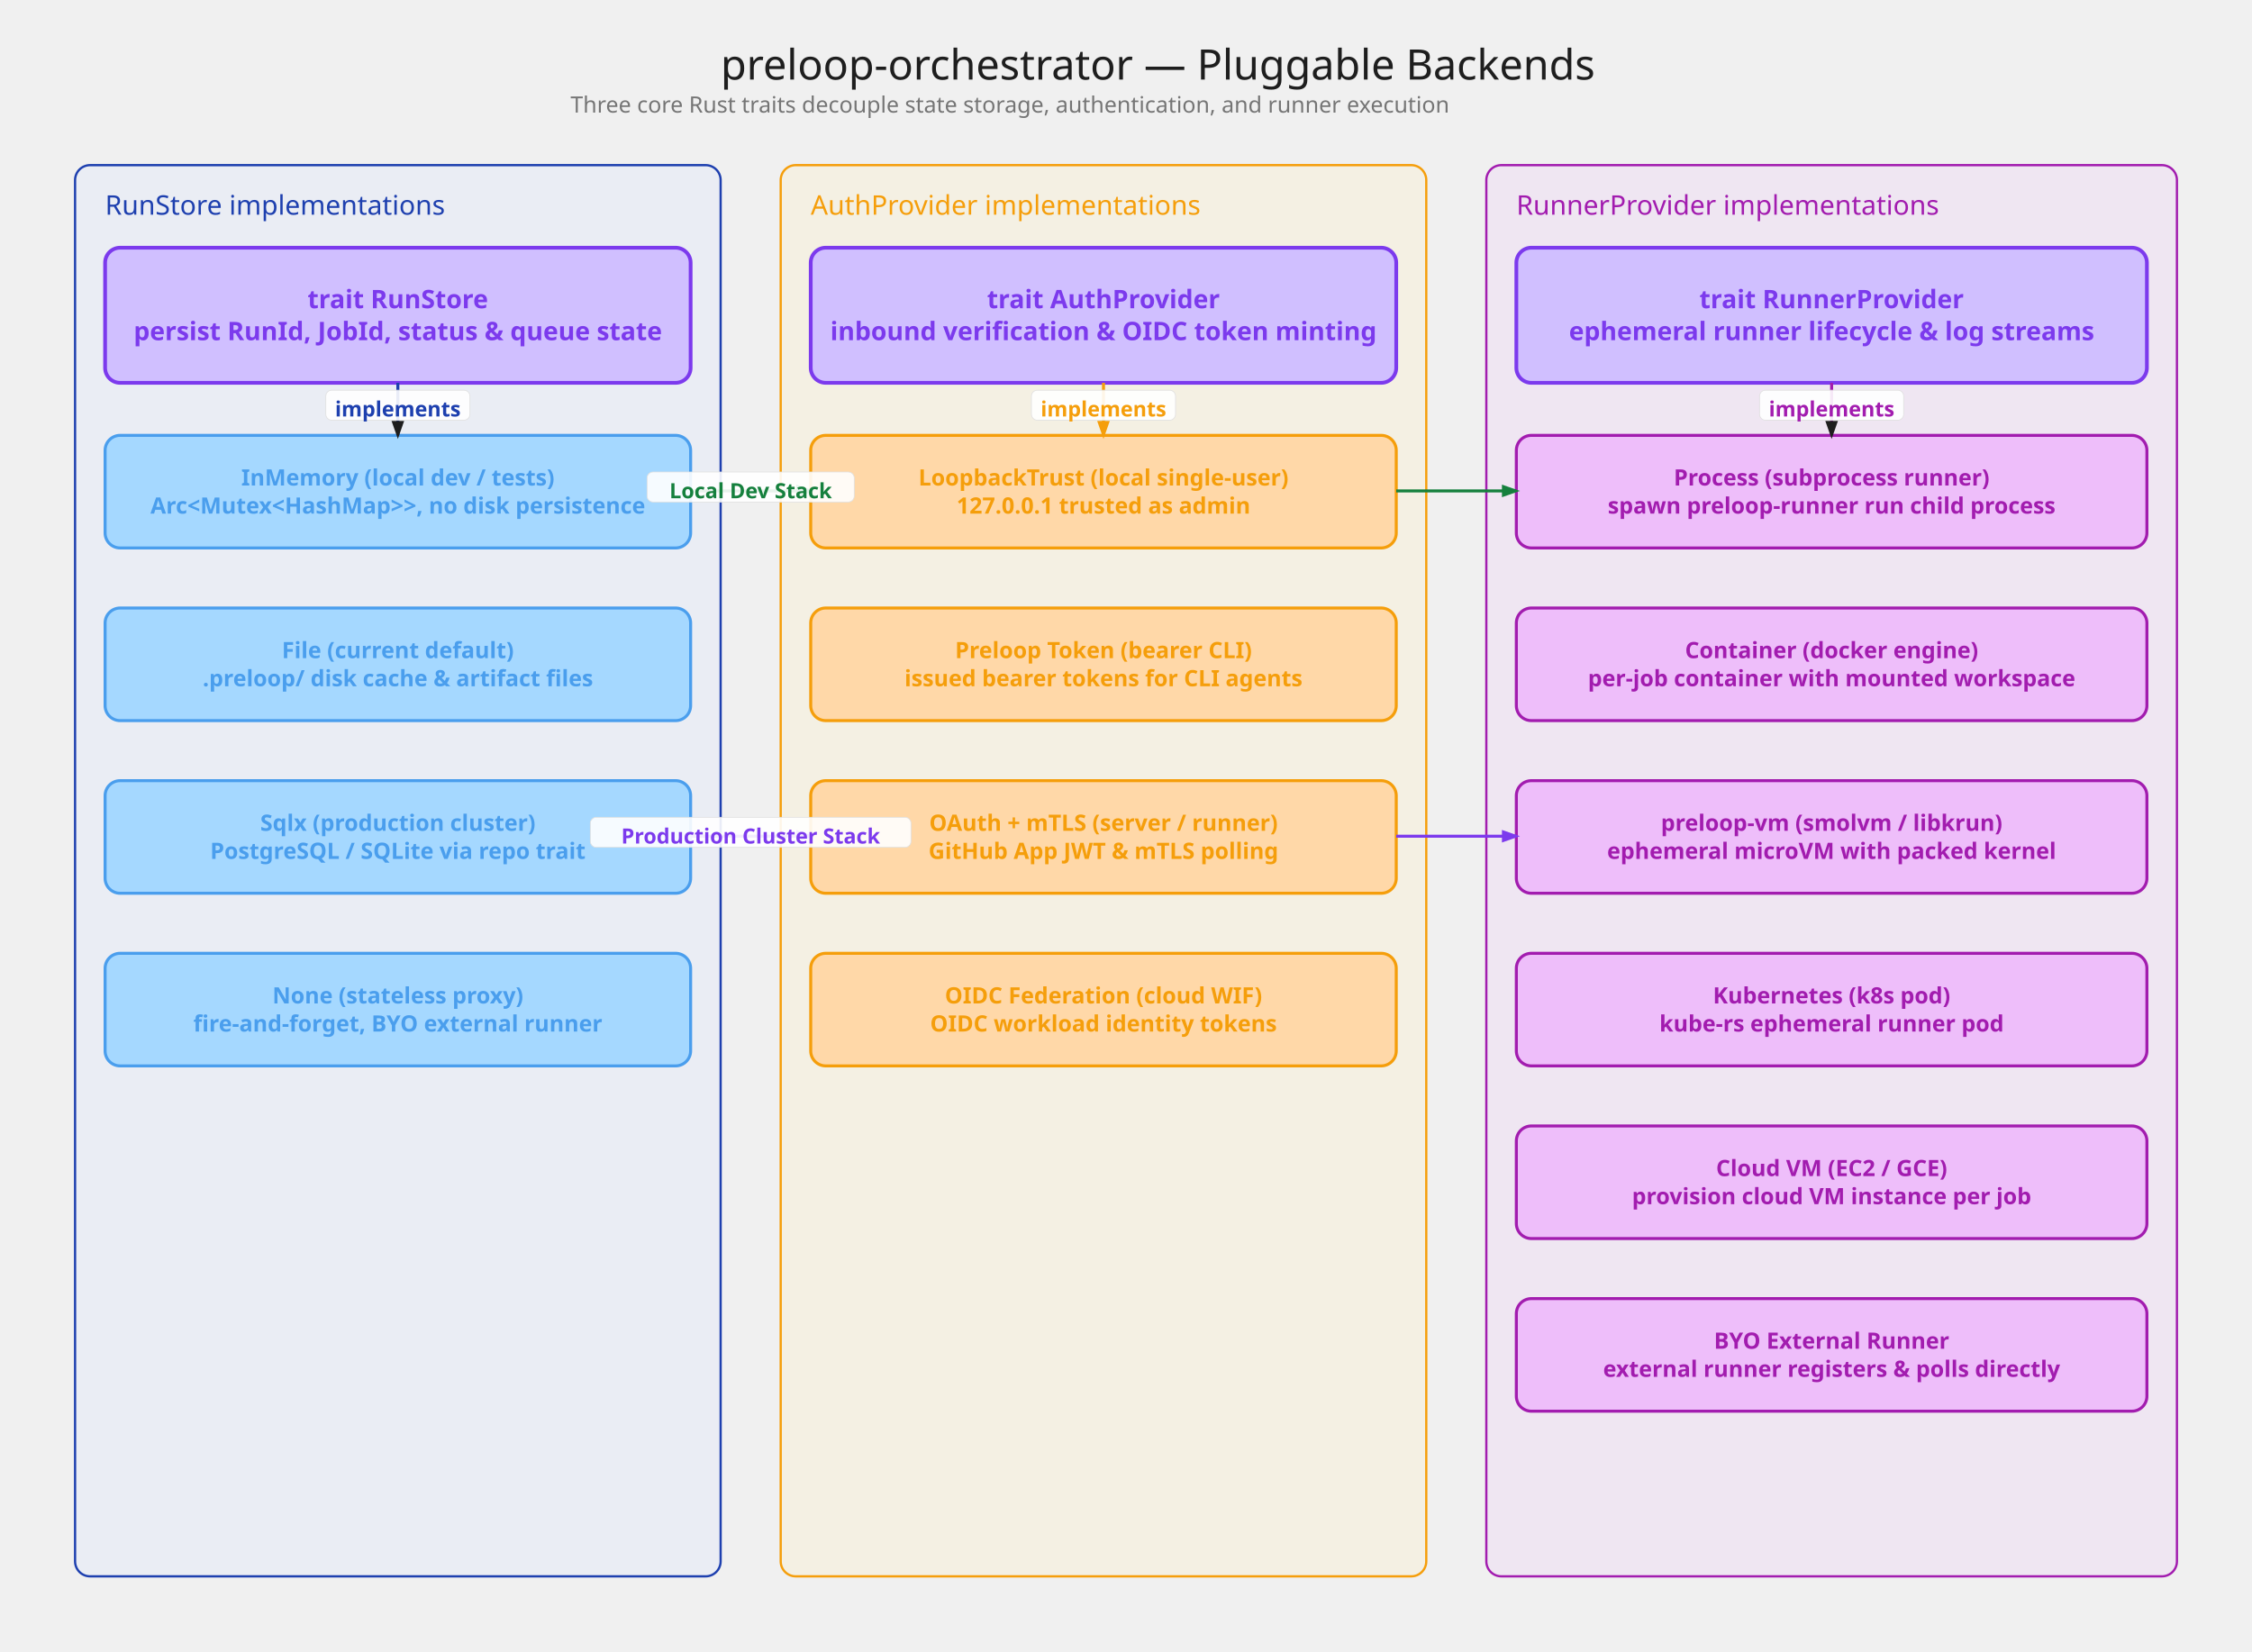
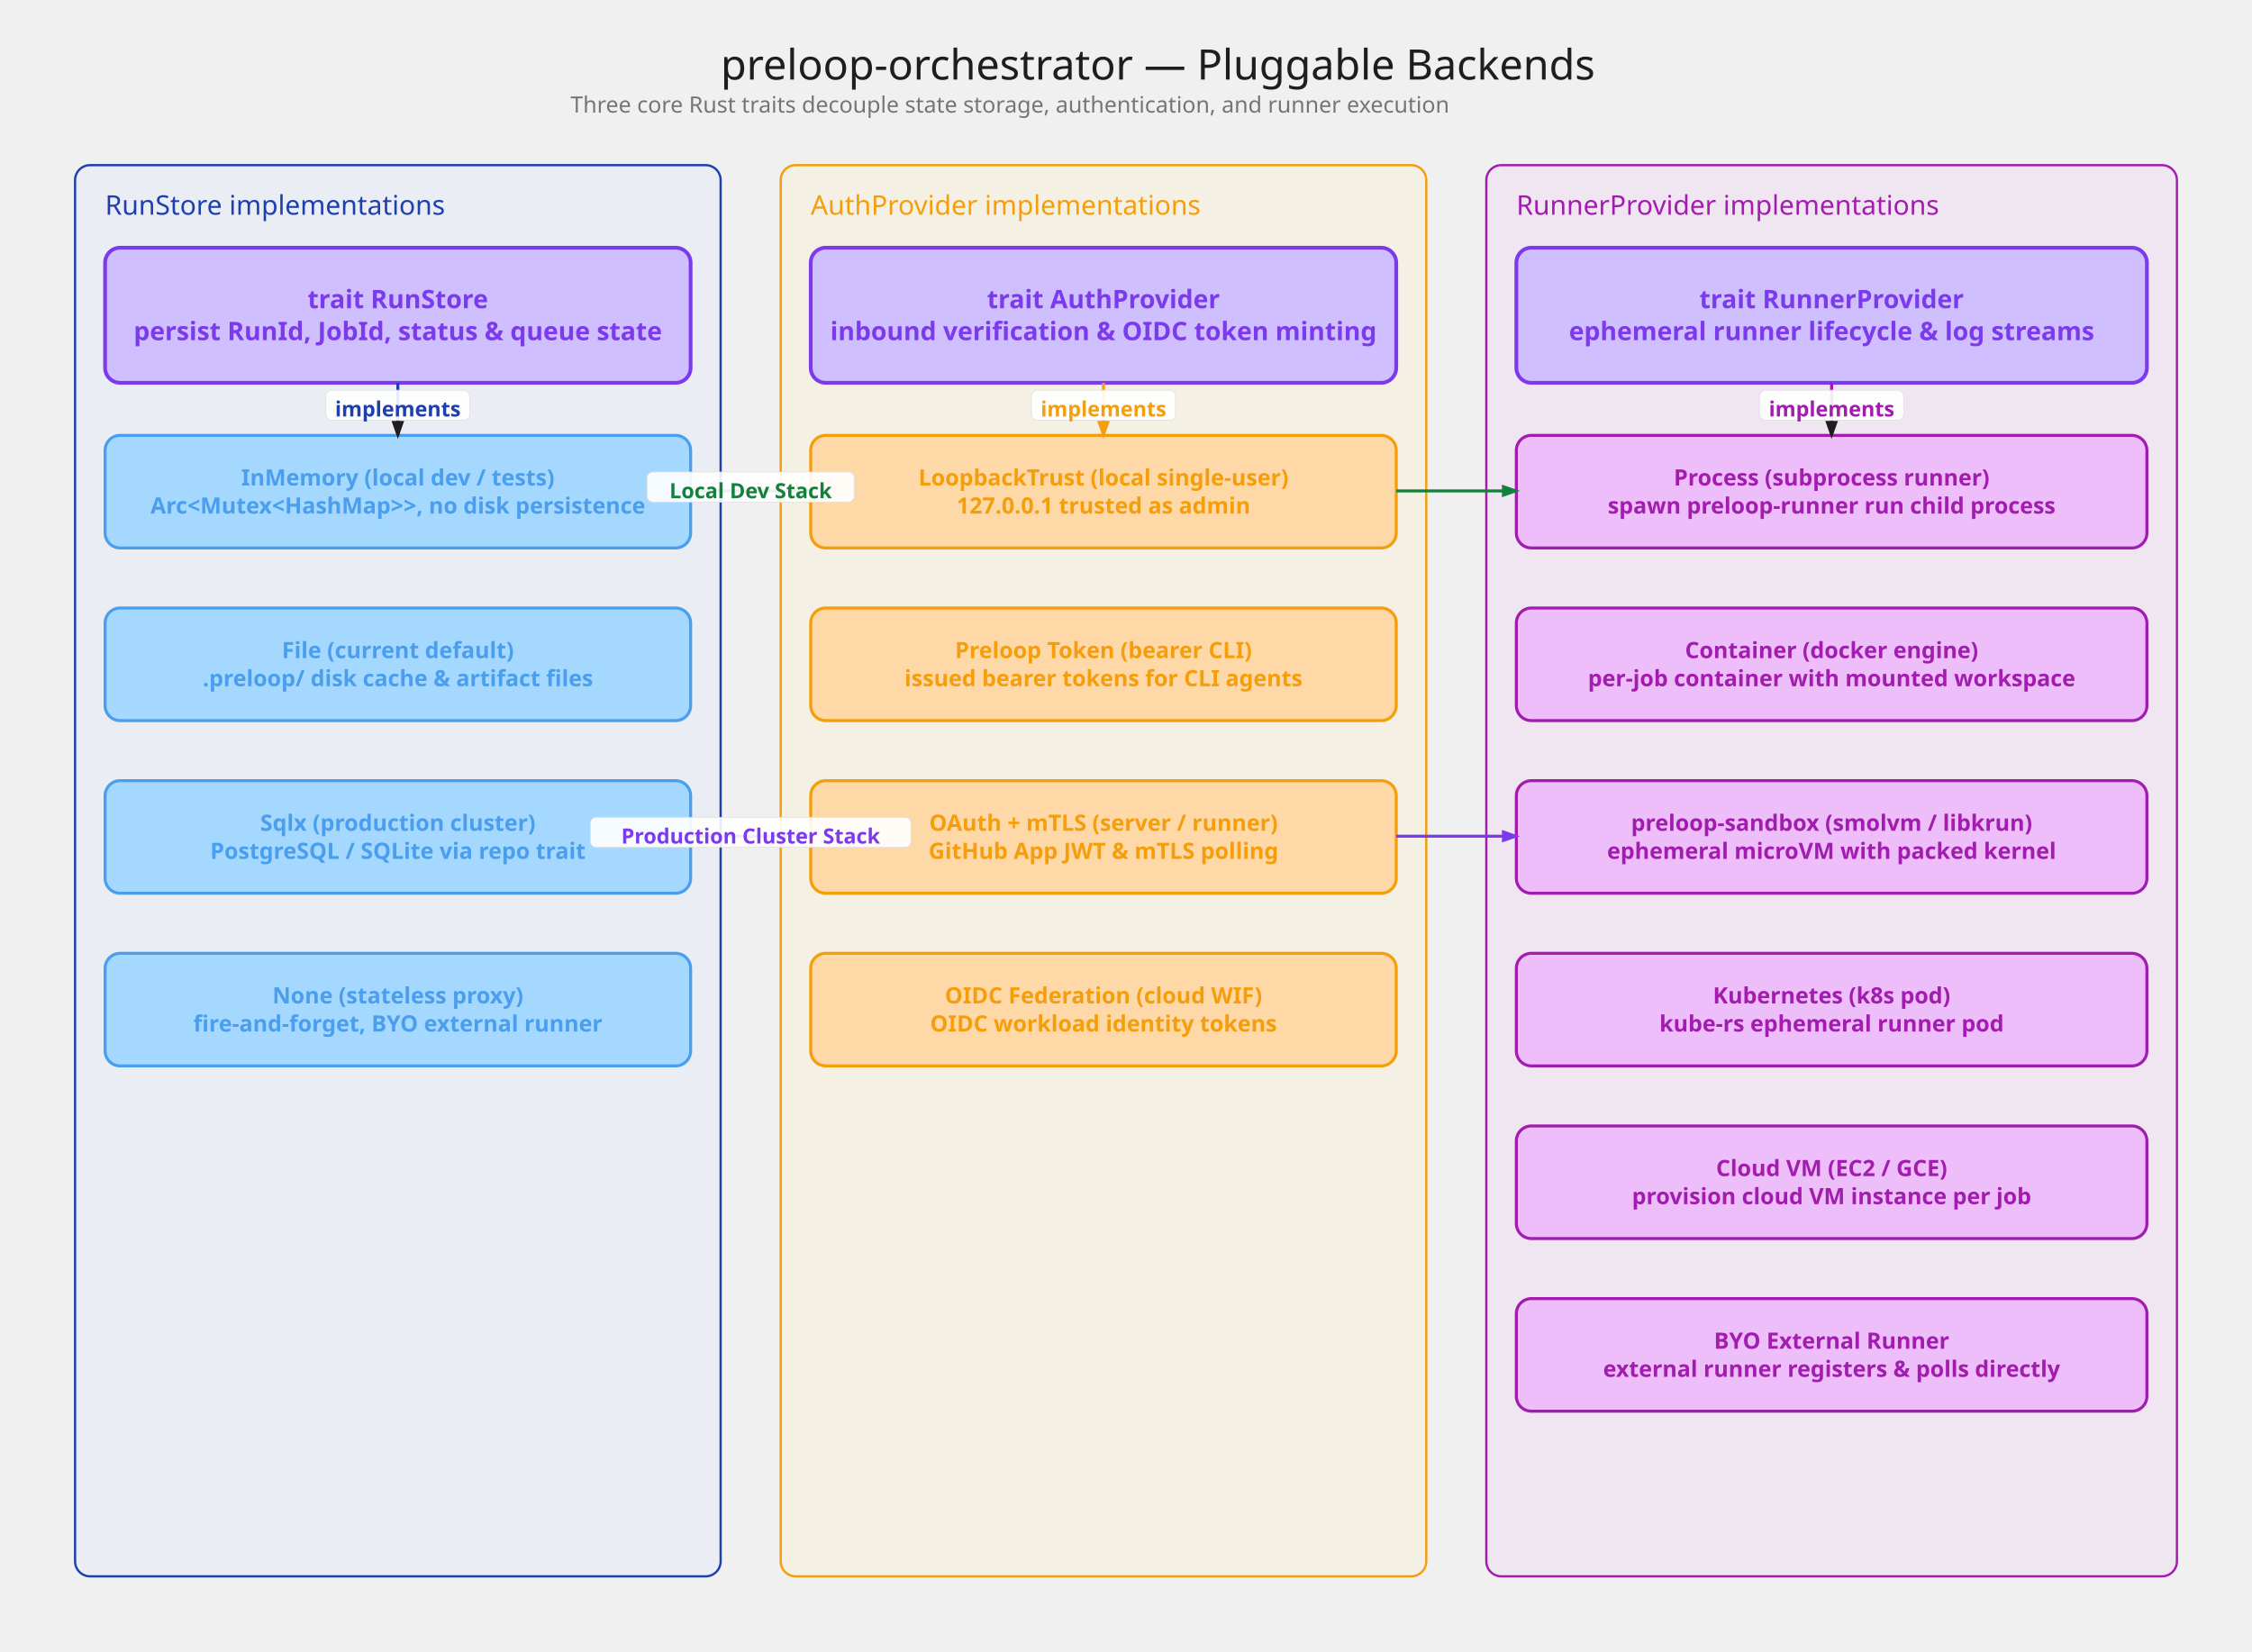
<svg xmlns="http://www.w3.org/2000/svg" viewBox="0 0 1500 1100" width="1500" height="1100" style="background:#fff">
  <defs>
    <marker id="ah-dark" viewBox="0 0 10 10" refX="8" refY="5" markerWidth="6" markerHeight="6" orient="auto-start-reverse">
      <path d="M 0 1.5 L 10 5 L 0 8.5 z" fill="#1e1e1e" />
    </marker>
    <marker id="ah-green" viewBox="0 0 10 10" refX="8" refY="5" markerWidth="6" markerHeight="6" orient="auto-start-reverse">
      <path d="M 0 1.5 L 10 5 L 0 8.5 z" fill="#15803d" />
    </marker>
    <marker id="ah-purple" viewBox="0 0 10 10" refX="8" refY="5" markerWidth="6" markerHeight="6" orient="auto-start-reverse">
      <path d="M 0 1.5 L 10 5 L 0 8.5 z" fill="#7c3aed" />
    </marker>
    <marker id="ah-orange" viewBox="0 0 10 10" refX="8" refY="5" markerWidth="6" markerHeight="6" orient="auto-start-reverse">
      <path d="M 0 1.5 L 10 5 L 0 8.5 z" fill="#f59e0b" />
    </marker>
  </defs>
  <text x="480" y="53.0" font-size="28" font-family="system-ui, sans-serif" fill="#1e1e1e" font-weight="500">preloop-orchestrator — Pluggable Backends</text>
  <text x="380" y="75.0" font-size="15" font-family="system-ui, sans-serif" fill="#757575" font-weight="400">Three core Rust traits decouple state storage, authentication, and runner execution</text>
  <rect x="50" y="110" width="430" height="940" rx="10" fill="#dbe4ff" fill-opacity="0.25" stroke="#1e40af" stroke-width="1.5" />
  <text x="70" y="143.0" font-size="18" font-family="system-ui, sans-serif" fill="#1e40af" font-weight="500">RunStore implementations</text>
  <rect x="70" y="165" width="390" height="90" rx="10" fill="#d0bfff" stroke="#7c3aed" stroke-width="2.5" />
  <text x="265" y="205.3" text-anchor="middle" font-size="17" font-family="system-ui, sans-serif" fill="#7c3aed" font-weight="600">trait RunStore</text>
  <text x="265" y="226.6" text-anchor="middle" font-size="17" font-family="system-ui, sans-serif" fill="#7c3aed" font-weight="600">persist RunId, JobId, status &amp; queue state</text>
  <rect x="70" y="290" width="390" height="75" rx="10" fill="#a5d8ff" stroke="#4a9eed" stroke-width="2" />
  <text x="265" y="323.4" text-anchor="middle" font-size="15" font-family="system-ui, sans-serif" fill="#4a9eed" font-weight="600">InMemory (local dev / tests)</text>
  <text x="265" y="342.1" text-anchor="middle" font-size="15" font-family="system-ui, sans-serif" fill="#4a9eed" font-weight="600">Arc&lt;Mutex&lt;HashMap&gt;&gt;, no disk persistence</text>
  <rect x="70" y="405" width="390" height="75" rx="10" fill="#a5d8ff" stroke="#4a9eed" stroke-width="2" />
  <text x="265" y="438.4" text-anchor="middle" font-size="15" font-family="system-ui, sans-serif" fill="#4a9eed" font-weight="600">File (current default)</text>
  <text x="265" y="457.1" text-anchor="middle" font-size="15" font-family="system-ui, sans-serif" fill="#4a9eed" font-weight="600">.preloop/ disk cache &amp; artifact files</text>
  <rect x="70" y="520" width="390" height="75" rx="10" fill="#a5d8ff" stroke="#4a9eed" stroke-width="2" />
  <text x="265" y="553.4" text-anchor="middle" font-size="15" font-family="system-ui, sans-serif" fill="#4a9eed" font-weight="600">Sqlx (production cluster)</text>
  <text x="265" y="572.1" text-anchor="middle" font-size="15" font-family="system-ui, sans-serif" fill="#4a9eed" font-weight="600">PostgreSQL / SQLite via repo trait</text>
  <rect x="70" y="635" width="390" height="75" rx="10" fill="#a5d8ff" stroke="#4a9eed" stroke-width="2" />
  <text x="265" y="668.4" text-anchor="middle" font-size="15" font-family="system-ui, sans-serif" fill="#4a9eed" font-weight="600">None (stateless proxy)</text>
  <text x="265" y="687.1" text-anchor="middle" font-size="15" font-family="system-ui, sans-serif" fill="#4a9eed" font-weight="600">fire-and-forget, BYO external runner</text>
  <rect x="520" y="110" width="430" height="940" rx="10" fill="#fff3bf" fill-opacity="0.25" stroke="#f59e0b" stroke-width="1.5" />
  <text x="540" y="143.0" font-size="18" font-family="system-ui, sans-serif" fill="#f59e0b" font-weight="500">AuthProvider implementations</text>
  <rect x="540" y="165" width="390" height="90" rx="10" fill="#d0bfff" stroke="#7c3aed" stroke-width="2.5" />
  <text x="735" y="205.3" text-anchor="middle" font-size="17" font-family="system-ui, sans-serif" fill="#7c3aed" font-weight="600">trait AuthProvider</text>
  <text x="735" y="226.6" text-anchor="middle" font-size="17" font-family="system-ui, sans-serif" fill="#7c3aed" font-weight="600">inbound verification &amp; OIDC token minting</text>
  <rect x="540" y="290" width="390" height="75" rx="10" fill="#ffd8a8" stroke="#f59e0b" stroke-width="2" />
  <text x="735" y="323.4" text-anchor="middle" font-size="15" font-family="system-ui, sans-serif" fill="#f59e0b" font-weight="600">LoopbackTrust (local single-user)</text>
  <text x="735" y="342.1" text-anchor="middle" font-size="15" font-family="system-ui, sans-serif" fill="#f59e0b" font-weight="600">127.0.0.1 trusted as admin</text>
  <rect x="540" y="405" width="390" height="75" rx="10" fill="#ffd8a8" stroke="#f59e0b" stroke-width="2" />
  <text x="735" y="438.4" text-anchor="middle" font-size="15" font-family="system-ui, sans-serif" fill="#f59e0b" font-weight="600">Preloop Token (bearer CLI)</text>
  <text x="735" y="457.1" text-anchor="middle" font-size="15" font-family="system-ui, sans-serif" fill="#f59e0b" font-weight="600">issued bearer tokens for CLI agents</text>
  <rect x="540" y="520" width="390" height="75" rx="10" fill="#ffd8a8" stroke="#f59e0b" stroke-width="2" />
  <text x="735" y="553.4" text-anchor="middle" font-size="15" font-family="system-ui, sans-serif" fill="#f59e0b" font-weight="600">OAuth + mTLS (server / runner)</text>
  <text x="735" y="572.1" text-anchor="middle" font-size="15" font-family="system-ui, sans-serif" fill="#f59e0b" font-weight="600">GitHub App JWT &amp; mTLS polling</text>
  <rect x="540" y="635" width="390" height="75" rx="10" fill="#ffd8a8" stroke="#f59e0b" stroke-width="2" />
  <text x="735" y="668.4" text-anchor="middle" font-size="15" font-family="system-ui, sans-serif" fill="#f59e0b" font-weight="600">OIDC Federation (cloud WIF)</text>
  <text x="735" y="687.1" text-anchor="middle" font-size="15" font-family="system-ui, sans-serif" fill="#f59e0b" font-weight="600">OIDC workload identity tokens</text>
  <rect x="990" y="110" width="460" height="940" rx="10" fill="#eebefa" fill-opacity="0.2" stroke="#a21caf" stroke-width="1.5" />
  <text x="1010" y="143.0" font-size="18" font-family="system-ui, sans-serif" fill="#a21caf" font-weight="500">RunnerProvider implementations</text>
  <rect x="1010" y="165" width="420" height="90" rx="10" fill="#d0bfff" stroke="#7c3aed" stroke-width="2.5" />
  <text x="1220" y="205.3" text-anchor="middle" font-size="17" font-family="system-ui, sans-serif" fill="#7c3aed" font-weight="600">trait RunnerProvider</text>
  <text x="1220" y="226.6" text-anchor="middle" font-size="17" font-family="system-ui, sans-serif" fill="#7c3aed" font-weight="600">ephemeral runner lifecycle &amp; log streams</text>
  <rect x="1010" y="290" width="420" height="75" rx="10" fill="#eebefa" stroke="#a21caf" stroke-width="2" />
  <text x="1220" y="323.4" text-anchor="middle" font-size="15" font-family="system-ui, sans-serif" fill="#a21caf" font-weight="600">Process (subprocess runner)</text>
  <text x="1220" y="342.1" text-anchor="middle" font-size="15" font-family="system-ui, sans-serif" fill="#a21caf" font-weight="600">spawn preloop-runner run child process</text>
  <rect x="1010" y="405" width="420" height="75" rx="10" fill="#eebefa" stroke="#a21caf" stroke-width="2" />
  <text x="1220" y="438.4" text-anchor="middle" font-size="15" font-family="system-ui, sans-serif" fill="#a21caf" font-weight="600">Container (docker engine)</text>
  <text x="1220" y="457.1" text-anchor="middle" font-size="15" font-family="system-ui, sans-serif" fill="#a21caf" font-weight="600">per-job container with mounted workspace</text>
  <rect x="1010" y="520" width="420" height="75" rx="10" fill="#eebefa" stroke="#a21caf" stroke-width="2" />
-   <text x="1220" y="553.4" text-anchor="middle" font-size="15" font-family="system-ui, sans-serif" fill="#a21caf" font-weight="600">preloop-vm (smolvm / libkrun)</text>
+   <text x="1220" y="553.4" text-anchor="middle" font-size="15" font-family="system-ui, sans-serif" fill="#a21caf" font-weight="600">preloop-sandbox (smolvm / libkrun)</text>
  <text x="1220" y="572.1" text-anchor="middle" font-size="15" font-family="system-ui, sans-serif" fill="#a21caf" font-weight="600">ephemeral microVM with packed kernel</text>
  <rect x="1010" y="635" width="420" height="75" rx="10" fill="#eebefa" stroke="#a21caf" stroke-width="2" />
  <text x="1220" y="668.4" text-anchor="middle" font-size="15" font-family="system-ui, sans-serif" fill="#a21caf" font-weight="600">Kubernetes (k8s pod)</text>
  <text x="1220" y="687.1" text-anchor="middle" font-size="15" font-family="system-ui, sans-serif" fill="#a21caf" font-weight="600">kube-rs ephemeral runner pod</text>
  <rect x="1010" y="750" width="420" height="75" rx="10" fill="#eebefa" stroke="#a21caf" stroke-width="2" />
  <text x="1220" y="783.4" text-anchor="middle" font-size="15" font-family="system-ui, sans-serif" fill="#a21caf" font-weight="600">Cloud VM (EC2 / GCE)</text>
  <text x="1220" y="802.1" text-anchor="middle" font-size="15" font-family="system-ui, sans-serif" fill="#a21caf" font-weight="600">provision cloud VM instance per job</text>
  <rect x="1010" y="865" width="420" height="75" rx="10" fill="#eebefa" stroke="#a21caf" stroke-width="2" />
  <text x="1220" y="898.4" text-anchor="middle" font-size="15" font-family="system-ui, sans-serif" fill="#a21caf" font-weight="600">BYO External Runner</text>
  <text x="1220" y="917.1" text-anchor="middle" font-size="15" font-family="system-ui, sans-serif" fill="#a21caf" font-weight="600">external runner registers &amp; polls directly</text>
  <path d="M 265,255 L 265,290" stroke="#1e40af" stroke-width="2" marker-end="url(#ah-dark)" fill="none" />
  <rect x="217.0" y="259.9" width="96.0" height="20.0" rx="4" fill="#ffffff" fill-opacity="0.9" stroke="#e0e0e0" stroke-width="0.5" />
  <text x="265.0" y="277.4" text-anchor="middle" font-size="14" font-family="system-ui, sans-serif" fill="#1e40af" font-weight="600">implements</text>
  <path d="M 735,255 L 735,290" stroke="#f59e0b" stroke-width="2" marker-end="url(#ah-orange)" fill="none" />
  <rect x="687.0" y="259.9" width="96.0" height="20.0" rx="4" fill="#ffffff" fill-opacity="0.9" stroke="#e0e0e0" stroke-width="0.5" />
  <text x="735.0" y="277.4" text-anchor="middle" font-size="14" font-family="system-ui, sans-serif" fill="#f59e0b" font-weight="600">implements</text>
  <path d="M 1220,255 L 1220,290" stroke="#a21caf" stroke-width="2" marker-end="url(#ah-dark)" fill="none" />
  <rect x="1172.0" y="259.9" width="96.0" height="20.0" rx="4" fill="#ffffff" fill-opacity="0.9" stroke="#e0e0e0" stroke-width="0.5" />
  <text x="1220.0" y="277.4" text-anchor="middle" font-size="14" font-family="system-ui, sans-serif" fill="#a21caf" font-weight="600">implements</text>
  <path d="M 460,327 L 540,327" stroke="#15803d" stroke-width="2" marker-end="url(#ah-green)" fill="none" />
  <rect x="431.0" y="314.4" width="138.0" height="20.0" rx="4" fill="#ffffff" fill-opacity="0.9" stroke="#e0e0e0" stroke-width="0.5" />
  <text x="500.0" y="331.9" text-anchor="middle" font-size="14" font-family="system-ui, sans-serif" fill="#15803d" font-weight="600">Local Dev Stack</text>
  <path d="M 930,327 L 1010,327" stroke="#15803d" stroke-width="2" marker-end="url(#ah-green)" fill="none" />
  <path d="M 460,557 L 540,557" stroke="#7c3aed" stroke-width="2" marker-end="url(#ah-purple)" fill="none" />
  <rect x="393.2" y="544.4" width="213.6" height="20.0" rx="4" fill="#ffffff" fill-opacity="0.9" stroke="#e0e0e0" stroke-width="0.5" />
  <text x="500.0" y="561.9" text-anchor="middle" font-size="14" font-family="system-ui, sans-serif" fill="#7c3aed" font-weight="600">Production Cluster Stack</text>
  <path d="M 930,557 L 1010,557" stroke="#7c3aed" stroke-width="2" marker-end="url(#ah-purple)" fill="none" />
</svg>
